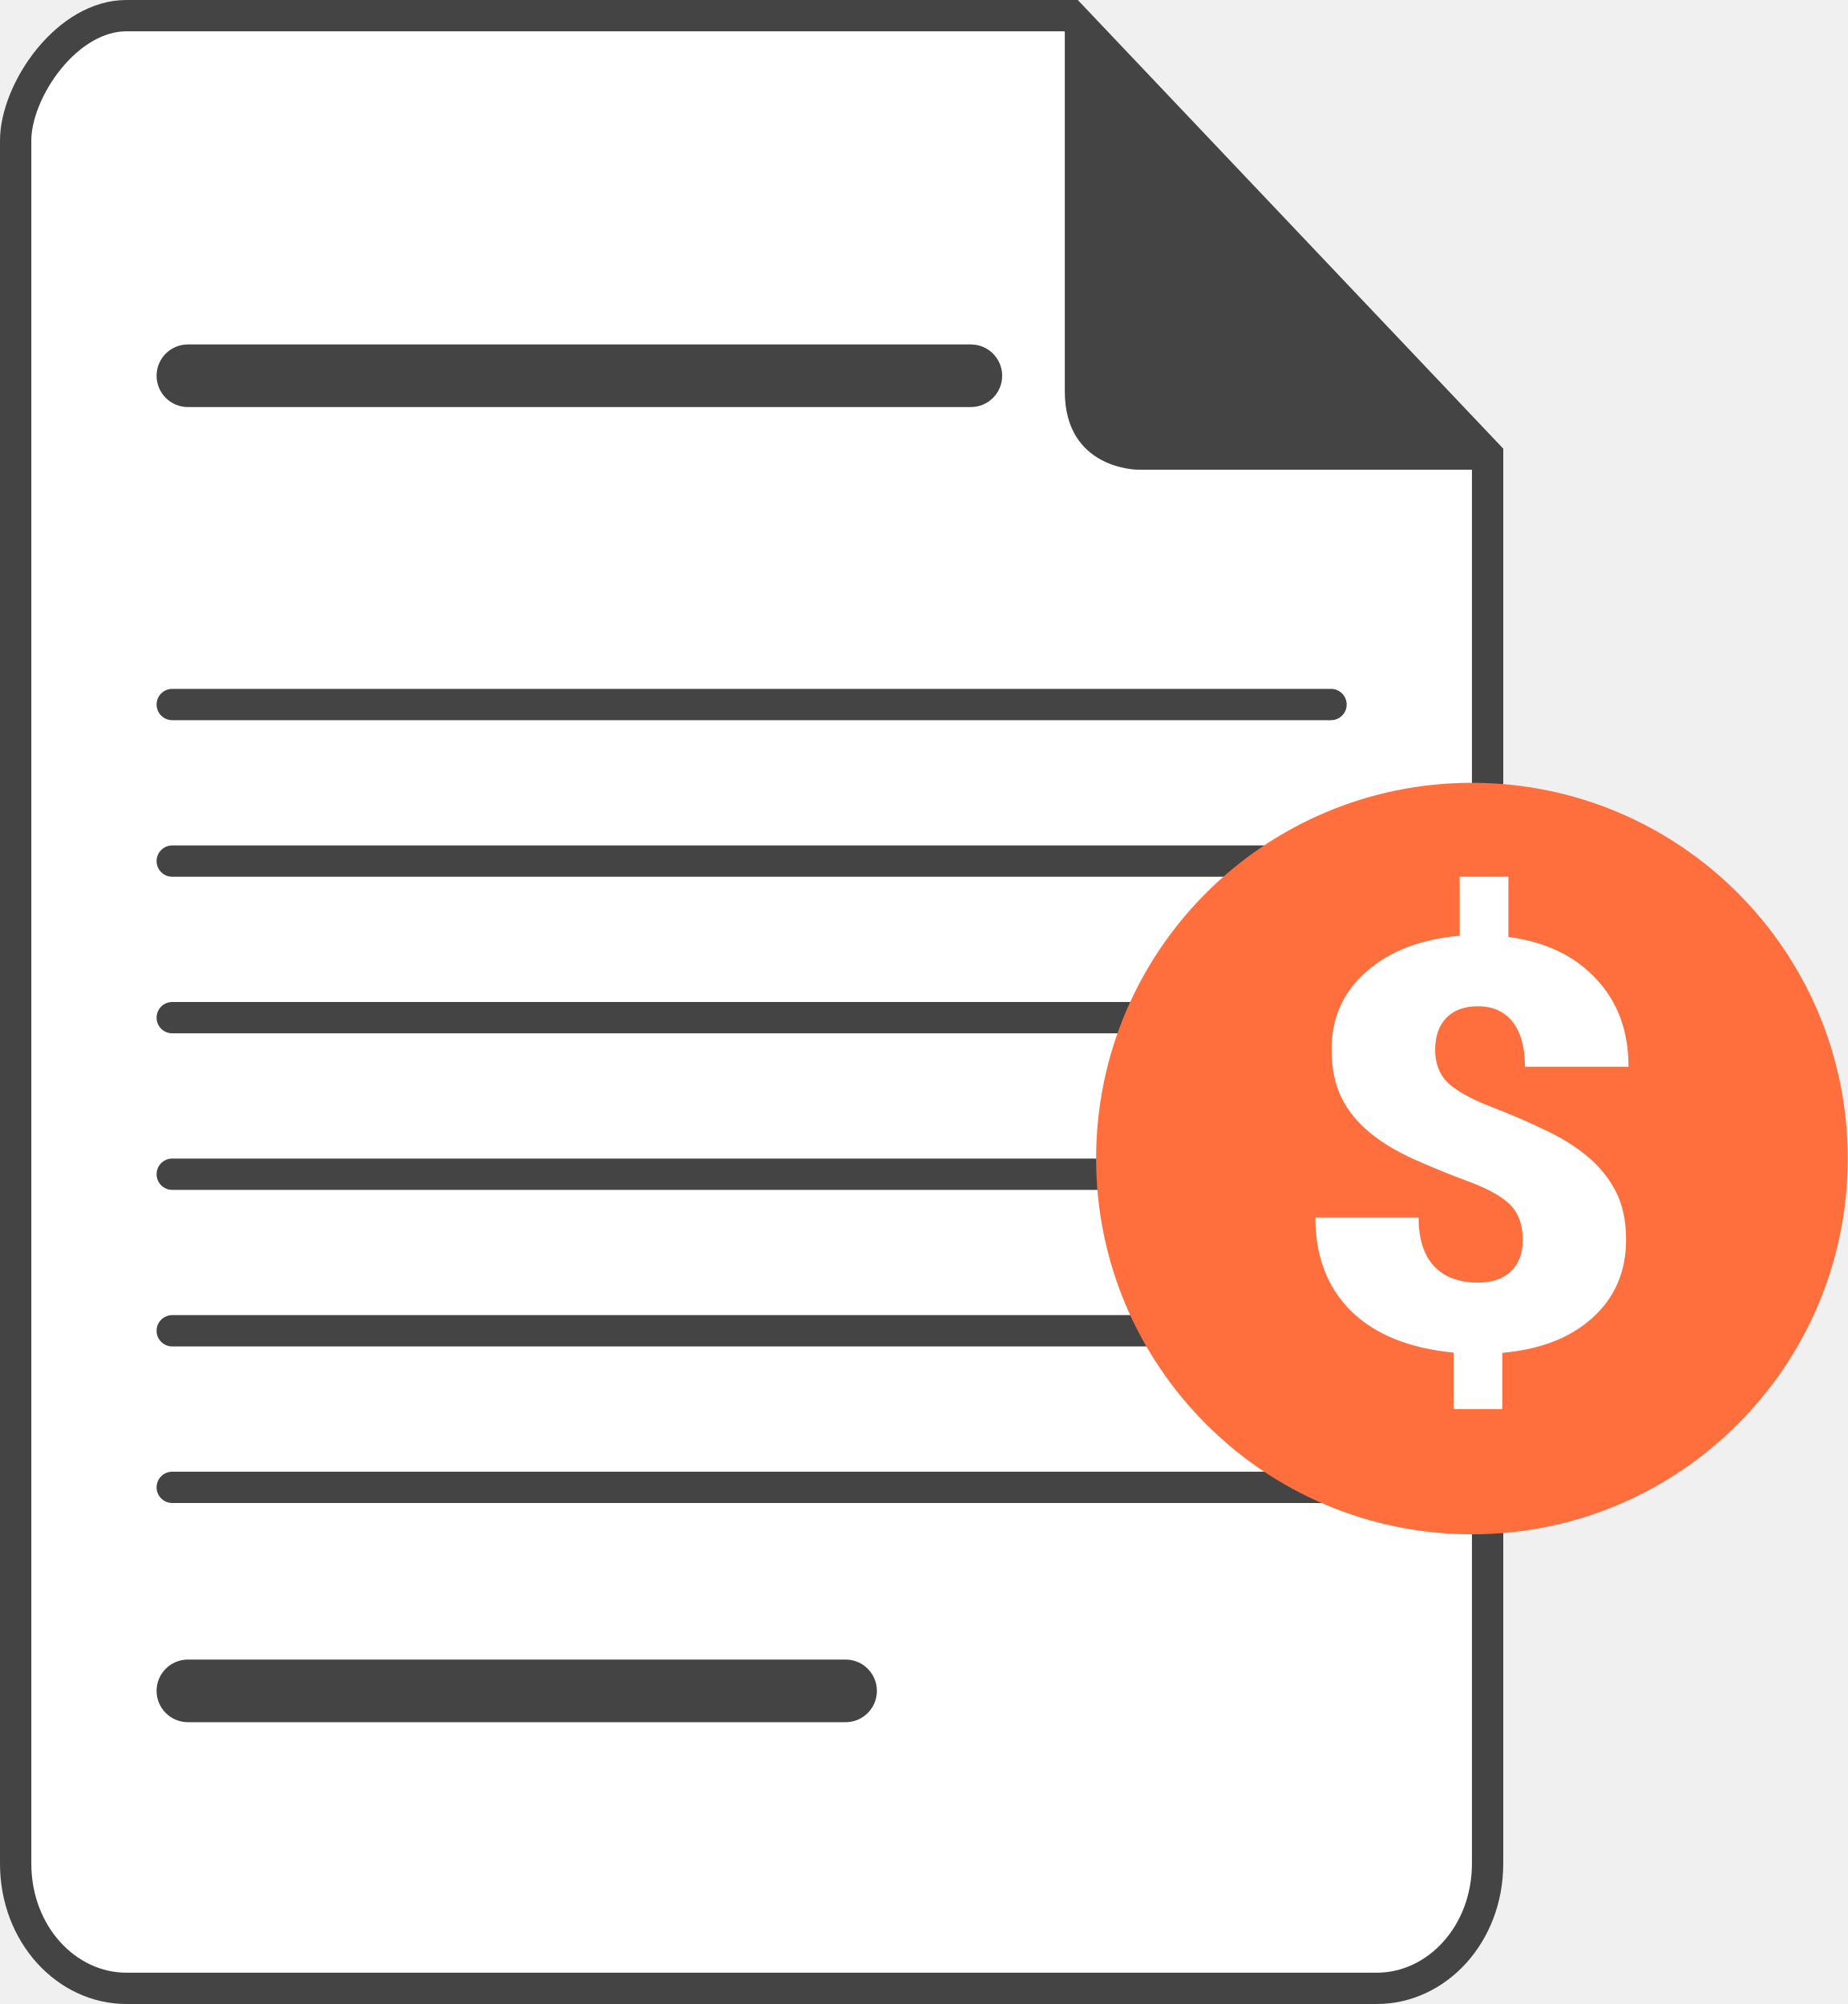
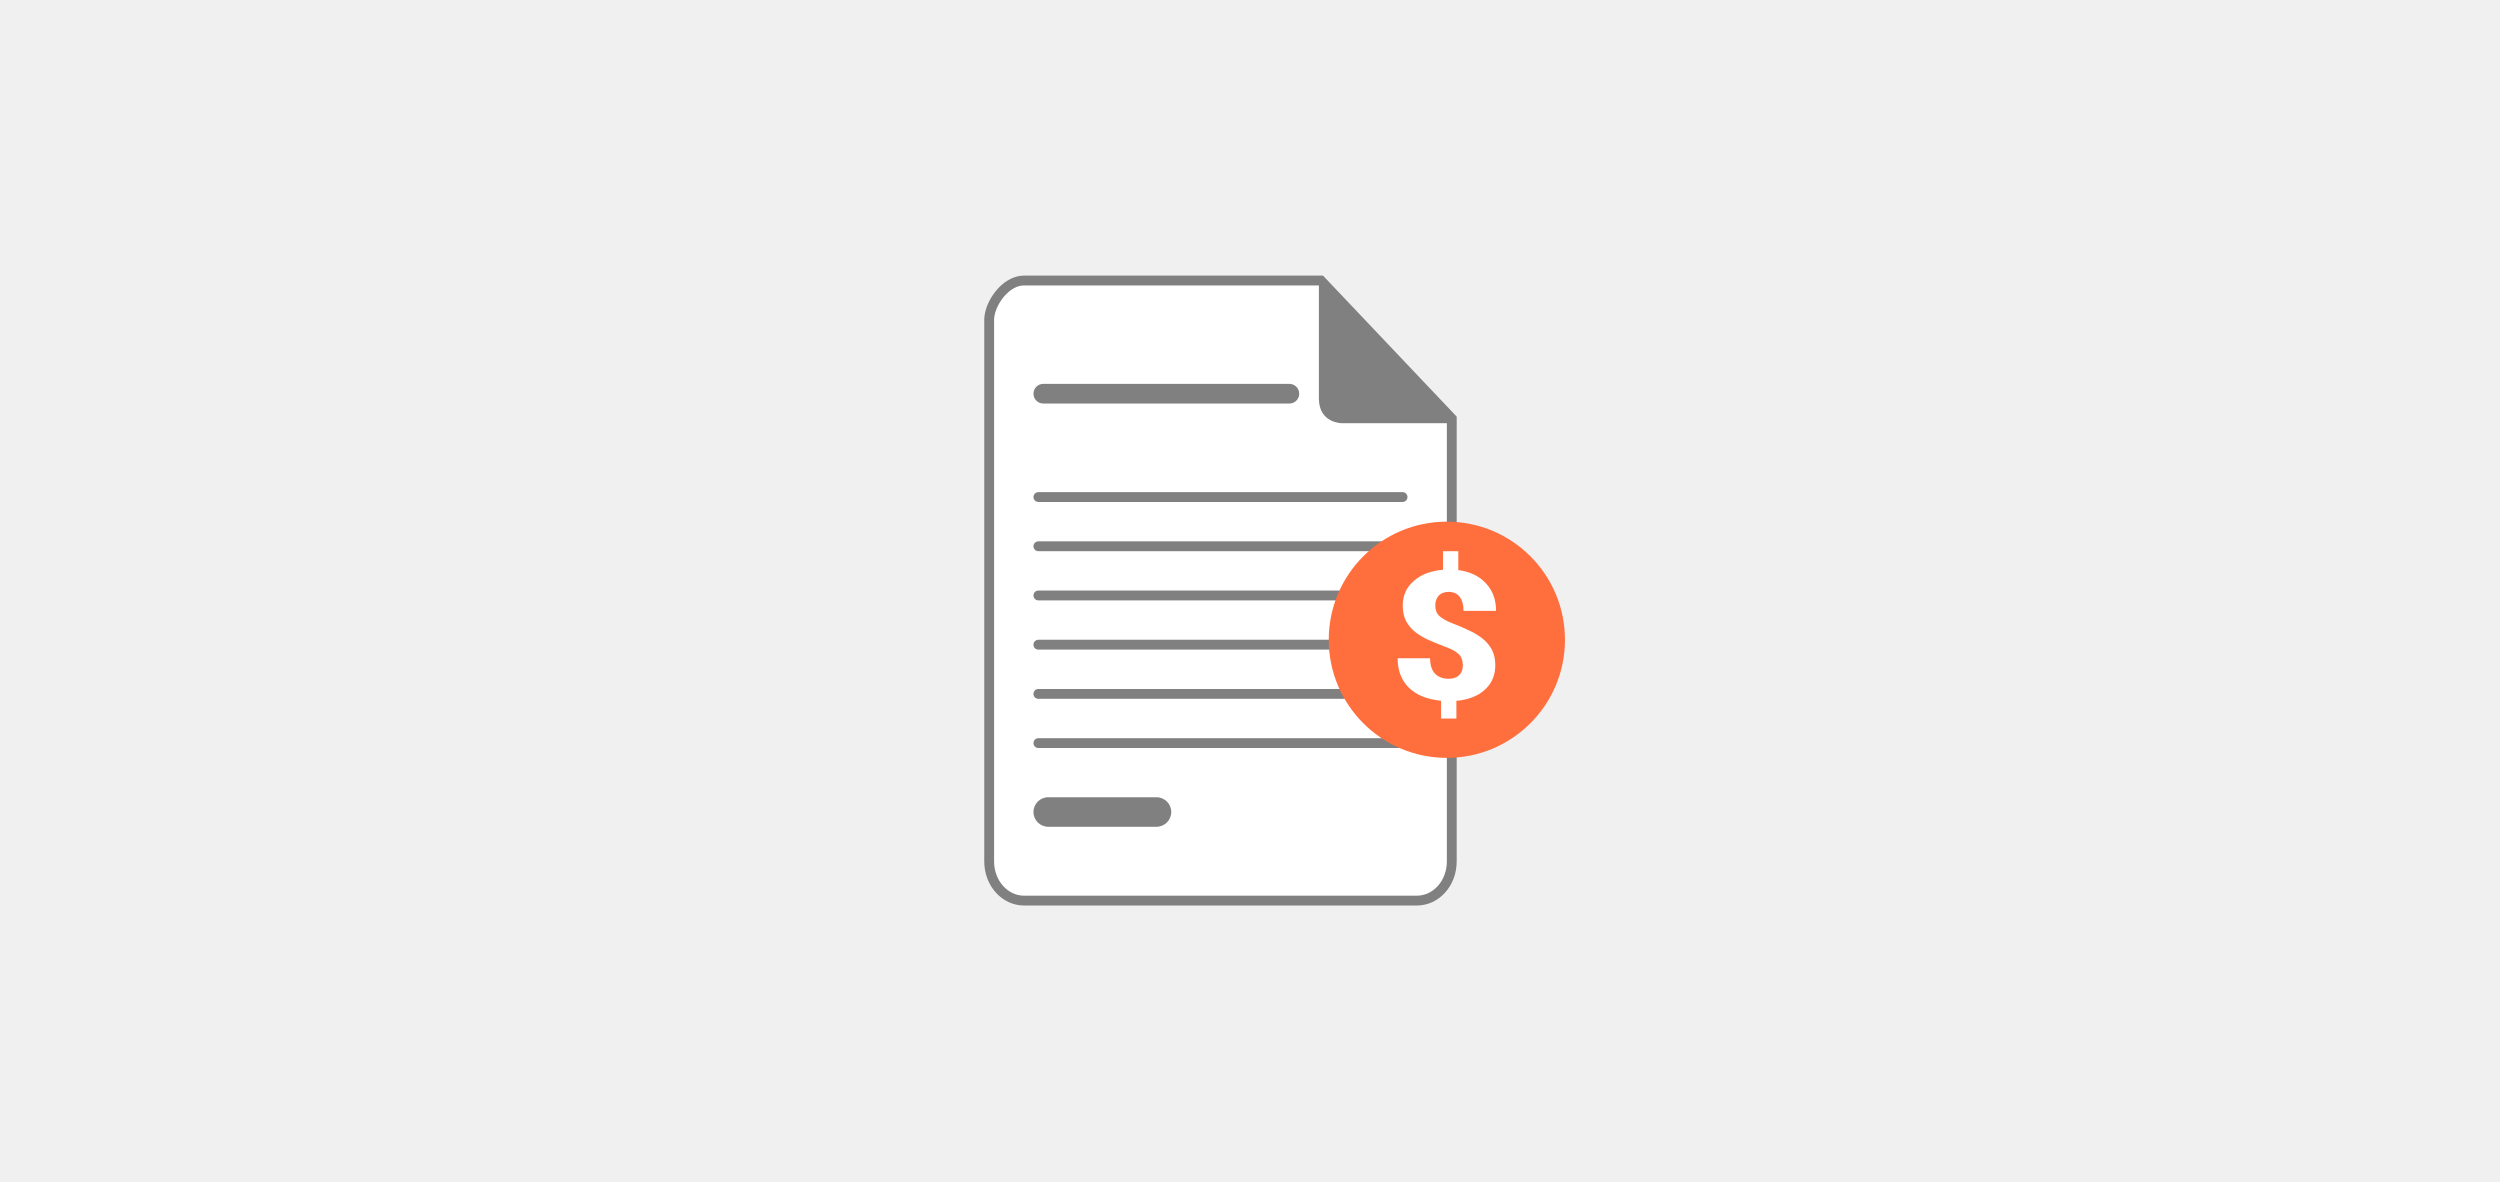
- <svg xmlns="http://www.w3.org/2000/svg" width="59" height="64" viewBox="0 0 59 64" fill="none">
-   <path d="M0.5 4.485C0.5 3.718 0.891 2.705 1.567 1.877C2.242 1.05 3.122 0.5 4.036 0.5H34.2L47.5 14.528V59.515C47.5 61.775 45.876 63.5 43.964 63.5H4.036C2.124 63.5 0.5 61.775 0.5 59.515V4.485Z" fill="white" stroke="#444444" />
-   <path d="M36.333 15C36.333 15 34 15 34 12.5V0L48 15H36.333Z" fill="#444444" />
-   <rect x="5" y="11" width="27" height="2" rx="1" fill="#444444" />
-   <rect x="5" y="53" width="23" height="2" rx="1" fill="#444444" />
-   <rect x="5" y="22" width="38" height="1" rx="0.5" fill="#444444" />
-   <rect x="5" y="37" width="38" height="1" rx="0.5" fill="#444444" />
-   <rect x="5" y="27" width="38" height="1" rx="0.5" fill="#444444" />
-   <rect x="5" y="42" width="38" height="1" rx="0.5" fill="#444444" />
-   <rect x="5" y="32" width="38" height="1" rx="0.5" fill="#444444" />
-   <rect x="5" y="47" width="38" height="1" rx="0.5" fill="#444444" />
-   <path d="M47 49C53.627 49 59 43.627 59 37C59 30.373 53.627 25 47 25C40.373 25 35 30.373 35 37C35 43.627 40.373 49 47 49Z" fill="#FF6F3D" />
-   <path d="M48.624 39.604C48.624 39.134 48.497 38.765 48.243 38.497C47.988 38.229 47.541 37.975 46.902 37.737C46.263 37.499 45.672 37.258 45.131 37.014C44.59 36.77 44.123 36.487 43.732 36.165C43.34 35.843 43.04 35.471 42.832 35.048C42.623 34.626 42.519 34.113 42.519 33.512C42.519 32.505 42.89 31.677 43.634 31.028C44.378 30.373 45.369 29.992 46.609 29.885V28H48.164V29.921C49.358 30.081 50.294 30.531 50.973 31.27C51.657 32.002 52 32.934 52 34.066H48.693C48.693 33.446 48.562 32.97 48.301 32.636C48.04 32.303 47.669 32.136 47.186 32.136C46.755 32.136 46.419 32.261 46.178 32.511C45.943 32.755 45.826 33.095 45.826 33.53C45.826 33.97 45.963 34.322 46.237 34.584C46.511 34.84 46.951 35.087 47.558 35.325C48.164 35.557 48.735 35.802 49.27 36.058C49.812 36.308 50.278 36.594 50.669 36.915C51.061 37.237 51.367 37.612 51.589 38.041C51.811 38.47 51.922 38.985 51.922 39.586C51.922 40.605 51.566 41.436 50.855 42.079C50.151 42.722 49.188 43.097 47.969 43.204V45H46.413V43.196C44.991 43.059 43.898 42.615 43.135 41.864C42.378 41.108 42 40.114 42 38.881H45.297C45.297 39.56 45.461 40.078 45.787 40.435C46.119 40.786 46.589 40.962 47.196 40.962C47.639 40.962 47.988 40.843 48.243 40.605C48.497 40.361 48.624 40.027 48.624 39.604Z" fill="white" />
+ <svg xmlns="http://www.w3.org/2000/svg" width="254" height="120" viewBox="0 0 254 120" fill="none">
+   <path d="M143.964 91.5H104.036C102.124 91.5 100.5 89.775 100.5 87.515V32.485C100.5 31.718 100.891 30.705 101.567 29.877C102.242 29.05 103.122 28.5 104.036 28.5H134.2L147.5 42.528V87.515C147.5 89.775 145.876 91.5 143.964 91.5Z" fill="white" stroke="#808080" />
+   <path d="M136.333 43C136.333 43 134 43 134 40.5V28L148 43H136.333Z" fill="#808080" />
+   <rect x="105" y="39" width="27" height="2" rx="1" fill="#808080" />
+   <rect x="105" y="81" width="14" height="3" rx="1.5" fill="#808080" />
+   <rect x="105" y="50" width="38" height="1" rx="0.5" fill="#808080" />
+   <rect x="105" y="65" width="38" height="1" rx="0.5" fill="#808080" />
+   <rect x="105" y="55" width="38" height="1" rx="0.5" fill="#808080" />
+   <rect x="105" y="70" width="38" height="1" rx="0.5" fill="#808080" />
+   <rect x="105" y="60" width="38" height="1" rx="0.5" fill="#808080" />
+   <rect x="105" y="75" width="38" height="1" rx="0.5" fill="#808080" />
+   <path d="M147 77C153.627 77 159 71.627 159 65C159 58.373 153.627 53 147 53C140.373 53 135 58.373 135 65C135 71.627 140.373 77 147 77Z" fill="#FF6F3D" />
+   <path d="M148.624 67.604C148.624 67.134 148.497 66.765 148.243 66.497C147.988 66.229 147.541 65.975 146.902 65.737C146.263 65.499 145.673 65.258 145.131 65.014C144.59 64.769 144.123 64.487 143.732 64.165C143.341 63.843 143.04 63.471 142.832 63.048C142.623 62.626 142.519 62.113 142.519 61.512C142.519 60.505 142.89 59.678 143.634 59.028C144.378 58.373 145.369 57.992 146.609 57.885V56H148.164V57.921C149.358 58.081 150.294 58.531 150.973 59.27C151.658 60.002 152 60.934 152 62.066H148.693C148.693 61.446 148.562 60.97 148.301 60.636C148.04 60.303 147.669 60.136 147.186 60.136C146.755 60.136 146.419 60.261 146.178 60.511C145.943 60.755 145.826 61.095 145.826 61.53C145.826 61.97 145.963 62.322 146.237 62.584C146.511 62.84 146.951 63.087 147.558 63.325C148.164 63.557 148.735 63.802 149.27 64.058C149.811 64.308 150.278 64.594 150.669 64.915C151.061 65.237 151.367 65.612 151.589 66.041C151.811 66.47 151.922 66.985 151.922 67.586C151.922 68.605 151.566 69.436 150.855 70.079C150.151 70.722 149.189 71.097 147.969 71.204V73H146.413V71.195C144.991 71.058 143.898 70.615 143.135 69.864C142.378 69.108 142 68.114 142 66.881H145.297C145.297 67.56 145.461 68.078 145.787 68.435C146.119 68.787 146.589 68.962 147.196 68.962C147.639 68.962 147.988 68.843 148.243 68.605C148.497 68.361 148.624 68.027 148.624 67.604Z" fill="white" />
</svg>
